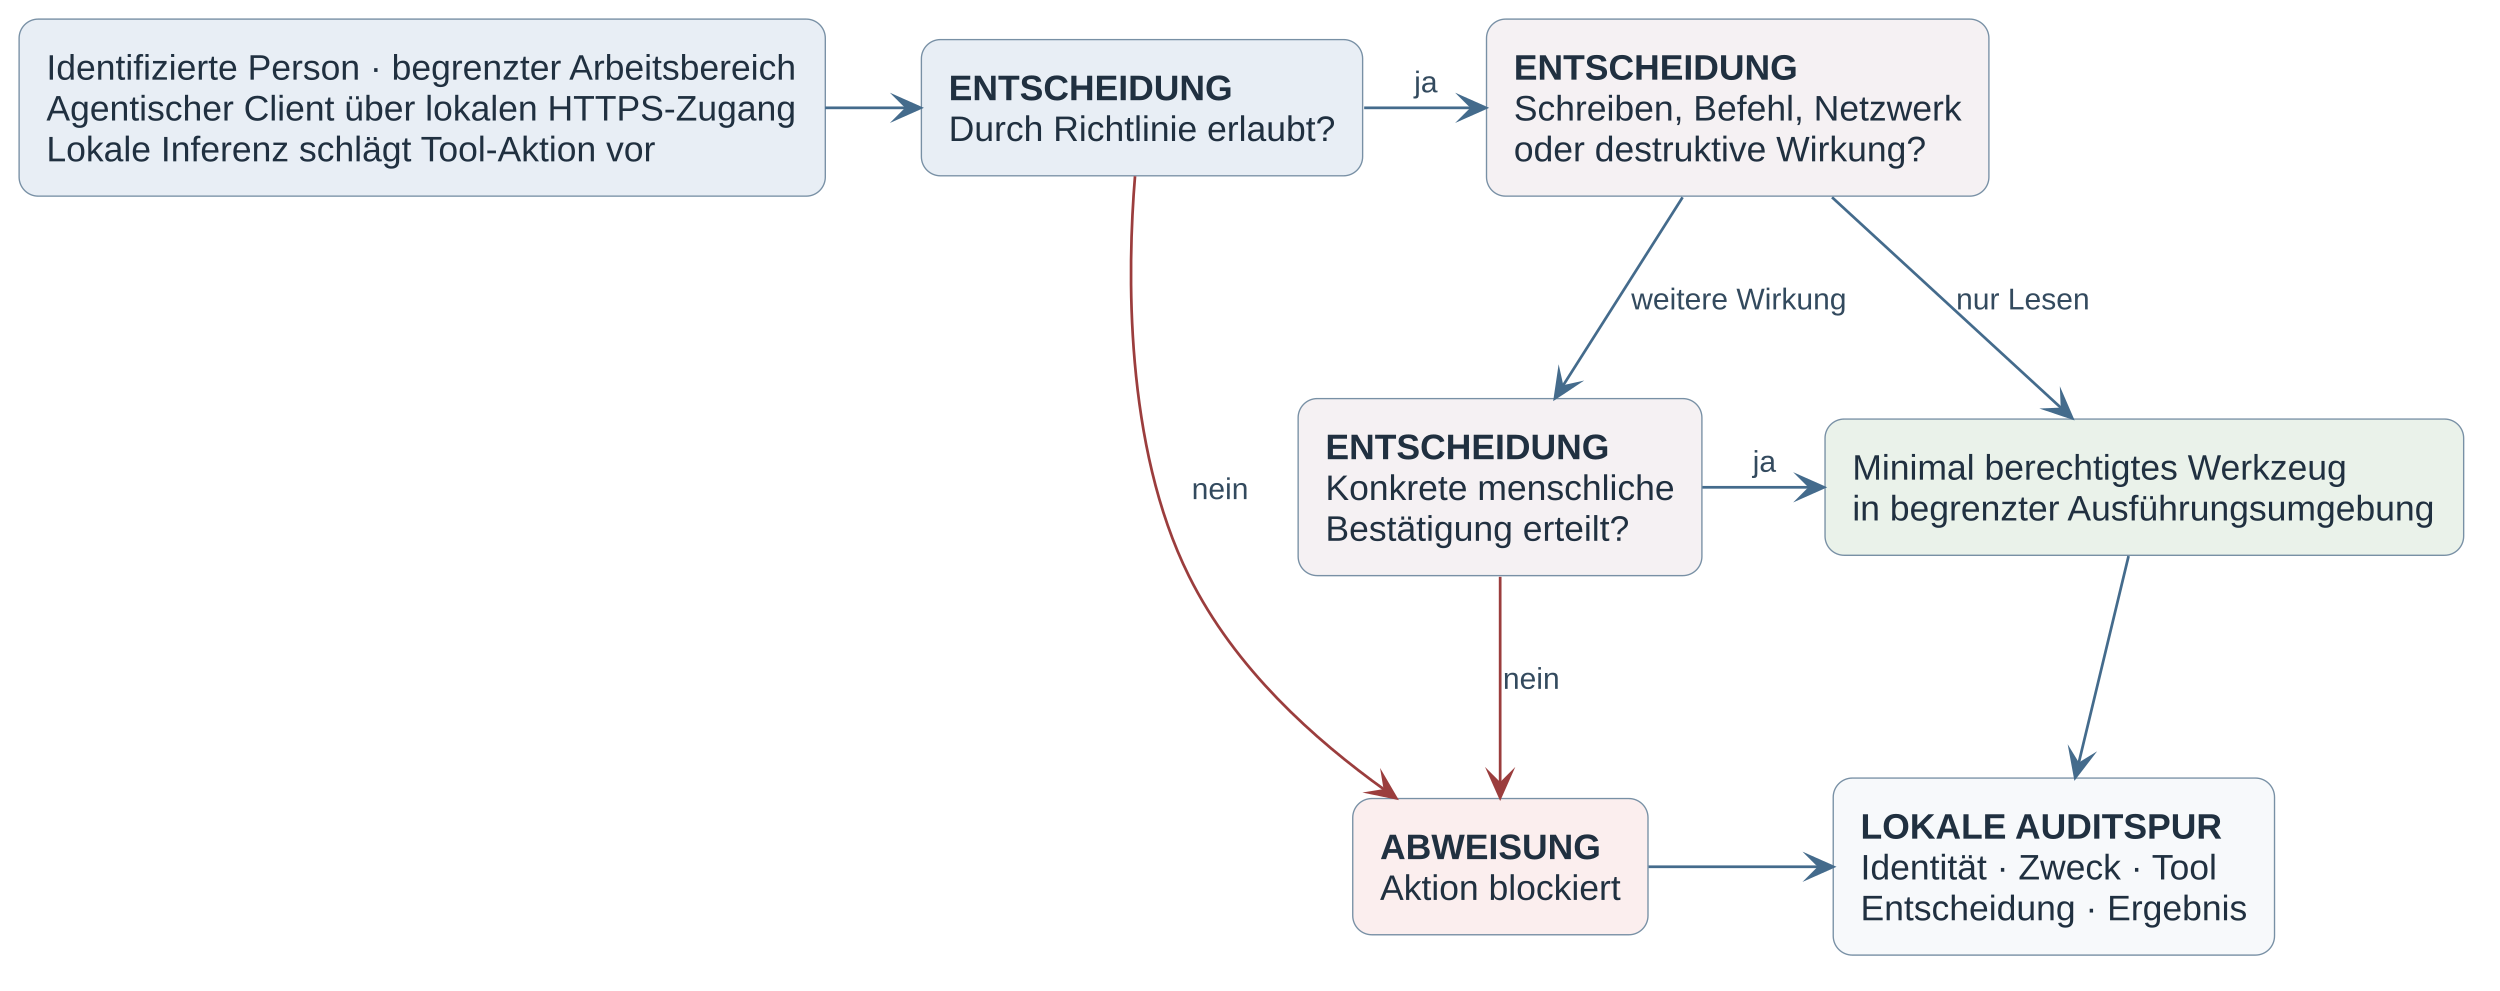
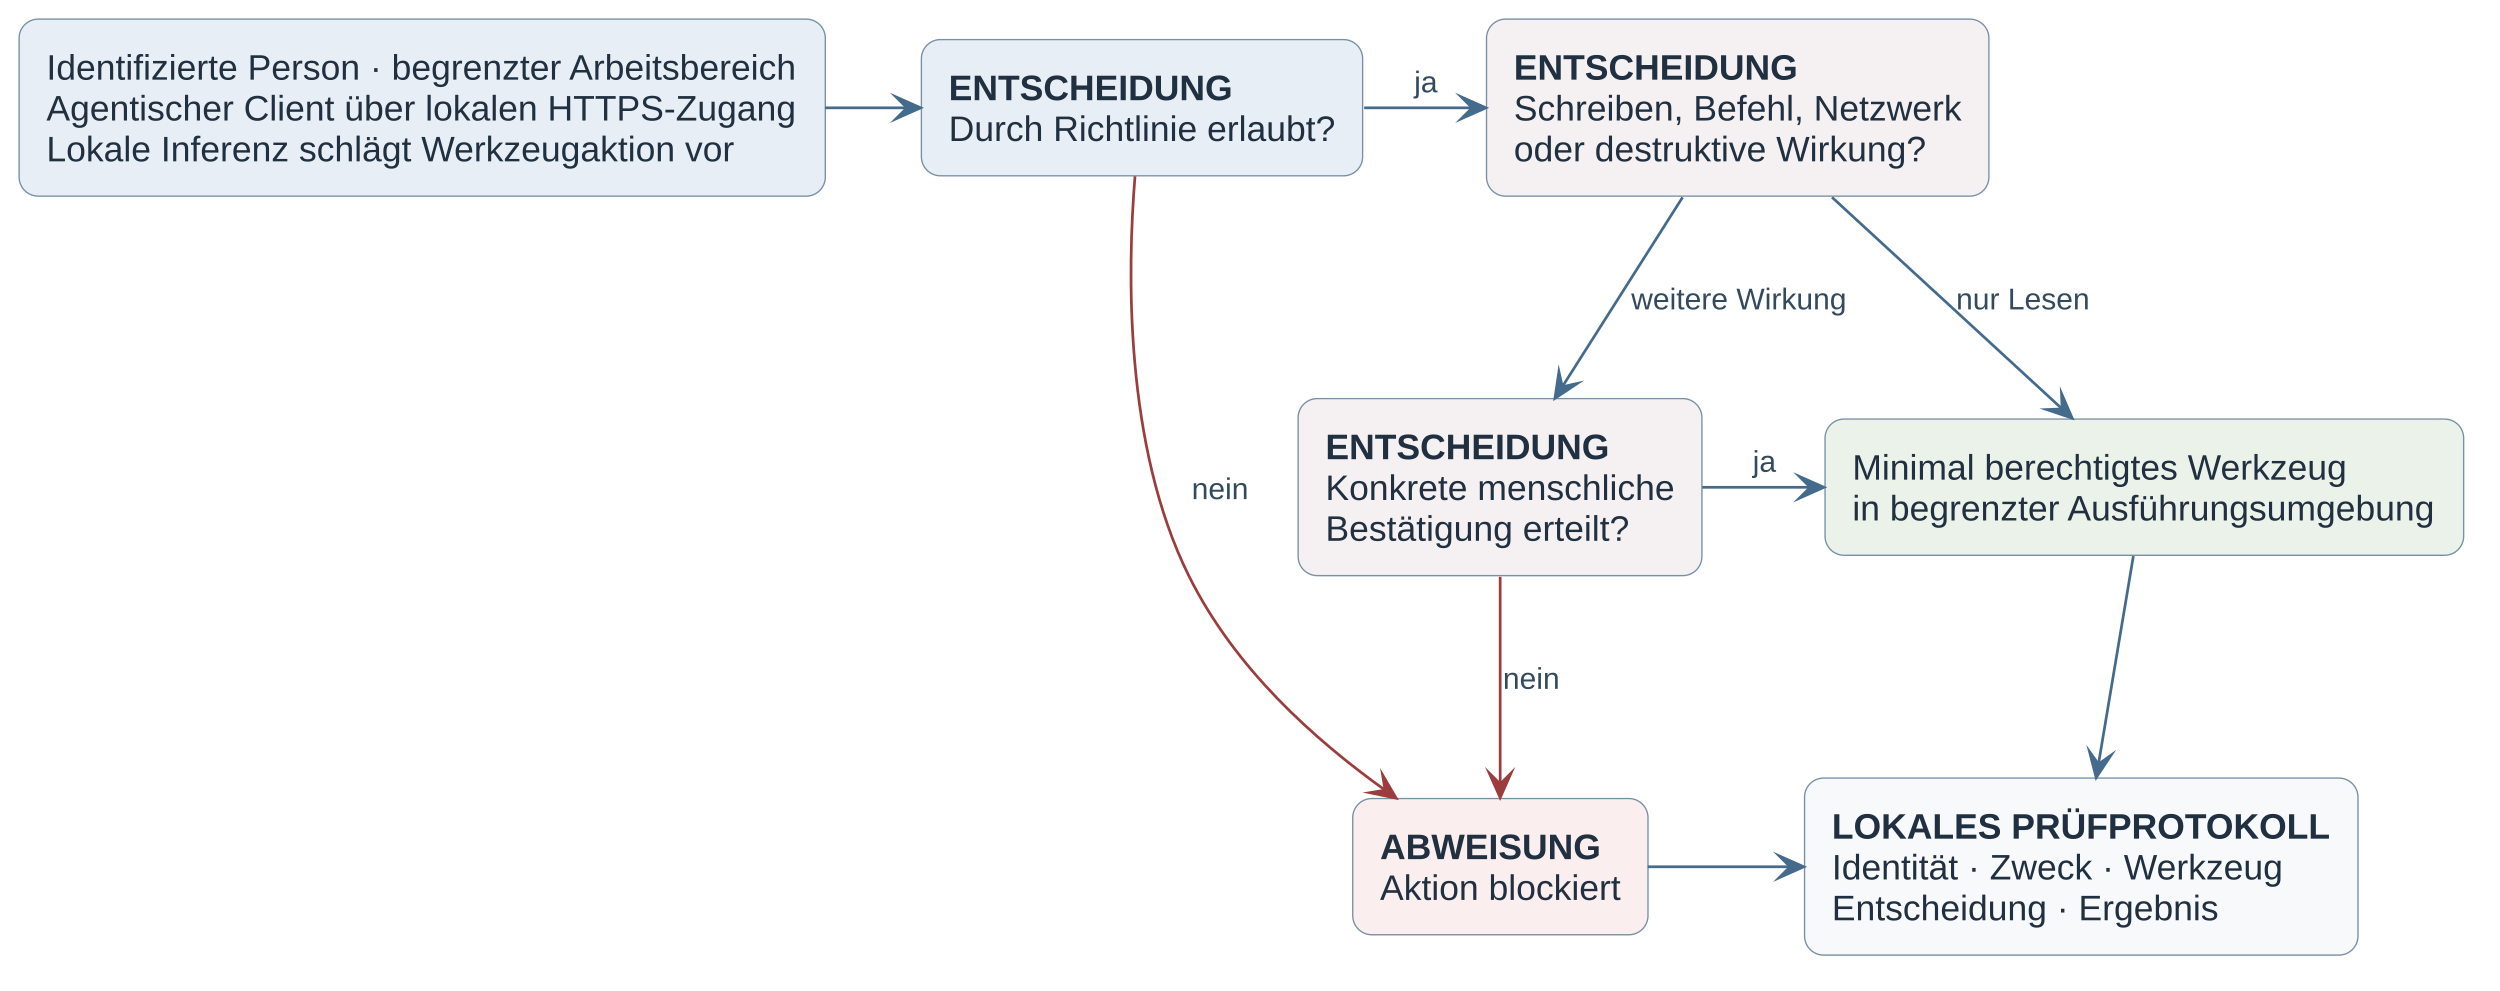
<svg xmlns="http://www.w3.org/2000/svg" contentStyleType="text/css" data-diagram-type="DESCRIPTION" height="680.625px" preserveAspectRatio="none" style="width:1717px;height:680px;background:#FFFFFF;" version="1.1" viewBox="0 0 1717 680" width="1717.5px" zoomAndPan="magnify">
  <defs />
  <g>
    <g class="entity" data-qualified-name="anfrage" data-source-line="18" id="ent0001">
      <rect fill="#E8EEF5" height="121.587" rx="13.125" ry="13.125" style="stroke:#7890A5;stroke-width:0.938;" width="553.695" x="13.125" y="13.125" />
      <text fill="#203040" font-family="Arial" font-size="24.375" lengthAdjust="spacing" textLength="516.195" x="31.875" y="54.739">Identifizierte Person · begrenzter Arbeitsbereich</text>
      <text fill="#203040" font-family="Arial" font-size="24.375" lengthAdjust="spacing" textLength="514.839" x="31.875" y="82.767">Agentischer Client über lokalen HTTPS-Zugang</text>
-       <text fill="#203040" font-family="Arial" font-size="24.375" lengthAdjust="spacing" textLength="421.361" x="31.875" y="110.796">Lokale Inferenz schlägt Tool-Aktion vor</text>
+       <text fill="#203040" font-family="Arial" font-size="24.375" lengthAdjust="spacing" textLength="472.849" x="31.875" y="110.796">Lokale Inferenz schlägt Werkzeugaktion vor</text>
    </g>
    <g class="entity" data-qualified-name="richtlinie" data-source-line="19" id="ent0002">
      <rect fill="#E8EEF5" height="93.558" rx="13.125" ry="13.125" style="stroke:#7890A5;stroke-width:0.938;" width="303.042" x="632.812" y="27.188" />
      <text fill="#203040" font-family="Arial" font-size="24.375" font-weight="700" lengthAdjust="spacing" textLength="195.012" x="651.562" y="68.801">ENTSCHEIDUNG</text>
      <text fill="#203040" font-family="Arial" font-size="24.375" lengthAdjust="spacing" textLength="265.542" x="651.562" y="96.83">Durch Richtlinie erlaubt?</text>
    </g>
    <g class="entity" data-qualified-name="wirkung" data-source-line="20" id="ent0003">
      <rect fill="#F5F1F3" height="121.587" rx="13.125" ry="13.125" style="stroke:#7890A5;stroke-width:0.938;" width="345.044" x="1020.938" y="13.125" />
      <text fill="#203040" font-family="Arial" font-size="24.375" font-weight="700" lengthAdjust="spacing" textLength="195.012" x="1039.688" y="54.739">ENTSCHEIDUNG</text>
      <text fill="#203040" font-family="Arial" font-size="24.375" lengthAdjust="spacing" textLength="307.544" x="1039.688" y="82.767">Schreiben, Befehl, Netzwerk</text>
      <text fill="#203040" font-family="Arial" font-size="24.375" lengthAdjust="spacing" textLength="283.145" x="1039.688" y="110.796">oder destruktive Wirkung?</text>
    </g>
    <g class="entity" data-qualified-name="bestaetigung" data-source-line="21" id="ent0004">
      <rect fill="#F5F1F3" height="121.587" rx="13.125" ry="13.125" style="stroke:#7890A5;stroke-width:0.938;" width="277.31" x="891.562" y="273.75" />
      <text fill="#203040" font-family="Arial" font-size="24.375" font-weight="700" lengthAdjust="spacing" textLength="195.012" x="910.312" y="315.363">ENTSCHEIDUNG</text>
      <text fill="#203040" font-family="Arial" font-size="24.375" lengthAdjust="spacing" textLength="239.81" x="910.312" y="343.392">Konkrete menschliche</text>
      <text fill="#203040" font-family="Arial" font-size="24.375" lengthAdjust="spacing" textLength="208.675" x="910.312" y="371.421">Bestätigung erteilt?</text>
    </g>
    <g class="entity" data-qualified-name="ausfuehrung" data-source-line="22" id="ent0005">
      <rect fill="#EAF2EA" height="93.558" rx="13.125" ry="13.125" style="stroke:#7890A5;stroke-width:0.938;" width="438.604" x="1253.438" y="287.812" />
      <text fill="#203040" font-family="Arial" font-size="24.375" lengthAdjust="spacing" textLength="340.024" x="1272.188" y="329.426">Minimal berechtigtes Werkzeug</text>
      <text fill="#203040" font-family="Arial" font-size="24.375" lengthAdjust="spacing" textLength="401.104" x="1272.188" y="357.455">in begrenzter Ausführungsumgebung</text>
    </g>
    <g class="entity" data-qualified-name="blockiert" data-source-line="23" id="ent0006">
      <rect fill="#FBEEEE" height="93.558" rx="13.125" ry="13.125" style="stroke:#7890A5;stroke-width:0.938;" width="202.781" x="929.062" y="548.438" />
      <text fill="#203040" font-family="Arial" font-size="24.375" font-weight="700" lengthAdjust="spacing" textLength="151.665" x="947.812" y="590.051">ABWEISUNG</text>
      <text fill="#203040" font-family="Arial" font-size="24.375" lengthAdjust="spacing" textLength="165.281" x="947.812" y="618.08">Aktion blockiert</text>
    </g>
    <g class="entity" data-qualified-name="audit" data-source-line="24" id="ent0007">
-       <rect fill="#F7F9FB" height="121.587" rx="13.125" ry="13.125" style="stroke:#7890A5;stroke-width:0.938;" width="303.078" x="1259.062" y="534.375" />
-       <text fill="#203040" font-family="Arial" font-size="24.375" font-weight="700" lengthAdjust="spacing" textLength="249.165" x="1277.812" y="575.989">LOKALE AUDITSPUR</text>
-       <text fill="#203040" font-family="Arial" font-size="24.375" lengthAdjust="spacing" textLength="247.892" x="1277.812" y="604.017">Identität · Zweck · Tool</text>
-       <text fill="#203040" font-family="Arial" font-size="24.375" lengthAdjust="spacing" textLength="265.578" x="1277.812" y="632.046">Entscheidung · Ergebnis</text>
+       <rect fill="#F7F9FB" height="121.587" rx="13.125" ry="13.125" style="stroke:#7890A5;stroke-width:0.938;" width="380.095" x="1239.375" y="534.375" />
+       <text fill="#203040" font-family="Arial" font-size="24.375" font-weight="700" lengthAdjust="spacing" textLength="342.595" x="1258.125" y="575.989">LOKALES PRÜFPROTOKOLL</text>
+       <text fill="#203040" font-family="Arial" font-size="24.375" lengthAdjust="spacing" textLength="310.198" x="1258.125" y="604.017">Identität · Zweck · Werkzeug</text>
+       <text fill="#203040" font-family="Arial" font-size="24.375" lengthAdjust="spacing" textLength="265.578" x="1258.125" y="632.046">Entscheidung · Ergebnis</text>
    </g>
    <g class="link" data-entity-1="ent0001" data-entity-2="ent0002" data-link-type="dependency" data-source-line="26" id="lnk8">
      <path d="M566.681,74.062 C588.525,74.062 601.013,74.062 622.875,74.062" fill="none" id="anfrage-to-richtlinie" style="stroke:#446B8C;stroke-width:1.875;" />
      <polygon fill="#446B8C" points="632.25,74.062,615.375,66.562,622.875,74.062,615.375,81.562,632.25,74.062" style="stroke:#446B8C;stroke-width:1.875;stroke-linejoin:miter;stroke-miterlimit:10;" />
    </g>
    <g class="link" data-entity-1="ent0002" data-entity-2="ent0003" data-link-type="dependency" data-source-line="27" id="lnk9">
      <path d="M936.9,74.062 C964.125,74.062 983.325,74.062 1011.094,74.062" fill="none" id="richtlinie-to-wirkung" style="stroke:#446B8C;stroke-width:1.875;" />
      <polygon fill="#446B8C" points="1020.469,74.062,1003.594,66.562,1011.094,74.062,1003.594,81.562,1020.469,74.062" style="stroke:#446B8C;stroke-width:1.875;stroke-linejoin:miter;stroke-miterlimit:10;" />
      <text fill="#334A5E" font-family="Arial" font-size="20.625" lengthAdjust="spacing" textLength="16.053" x="971.25" y="63.408">ja</text>
    </g>
    <g class="link" data-entity-1="ent0002" data-entity-2="ent0006" data-link-type="dependency" data-source-line="28" id="lnk10">
      <path d="M779.531,121.05 C774.225,185.55 772.087,306.244 816.562,395.625 C848.325,459.45 902.327,507.507 951.283,542.72" fill="none" id="richtlinie-to-blockiert" style="stroke:#9B3D3D;stroke-width:1.875;" />
      <polygon fill="#9B3D3D" points="958.894,548.194,949.574,532.252,951.283,542.72,940.815,544.429,958.894,548.194" style="stroke:#9B3D3D;stroke-width:1.875;stroke-linejoin:miter;stroke-miterlimit:10;" />
      <text fill="#334A5E" font-family="Arial" font-size="20.625" lengthAdjust="spacing" textLength="38.994" x="818.438" y="342.784">nein</text>
    </g>
    <g class="link" data-entity-1="ent0003" data-entity-2="ent0004" data-link-type="dependency" data-source-line="29" id="lnk11">
      <path d="M1155.6,135.506 C1129.256,177.019 1099.275,224.21 1072.968,265.648" fill="none" id="wirkung-to-bestaetigung" style="stroke:#446B8C;stroke-width:1.875;" />
      <polygon fill="#446B8C" points="1067.944,273.562,1083.32,263.336,1072.968,265.648,1070.656,255.296,1067.944,273.562" style="stroke:#446B8C;stroke-width:1.875;stroke-linejoin:miter;stroke-miterlimit:10;" />
      <text fill="#334A5E" font-family="Arial" font-size="20.625" lengthAdjust="spacing" textLength="147.859" x="1120.312" y="212.471">weitere Wirkung</text>
    </g>
    <g class="link" data-entity-1="ent0003" data-entity-2="ent0005" data-link-type="dependency" data-source-line="30" id="lnk12">
      <path d="M1258.237,135.506 C1308.525,181.762 1370.306,238.566 1416.281,280.848" fill="none" id="wirkung-to-ausfuehrung" style="stroke:#446B8C;stroke-width:1.875;" />
      <polygon fill="#446B8C" points="1423.181,287.194,1415.837,270.25,1416.281,280.848,1405.683,281.291,1423.181,287.194" style="stroke:#446B8C;stroke-width:1.875;stroke-linejoin:miter;stroke-miterlimit:10;" />
      <text fill="#334A5E" font-family="Arial" font-size="20.625" lengthAdjust="spacing" textLength="91.735" x="1343.438" y="212.471">nur Lesen</text>
    </g>
    <g class="link" data-entity-1="ent0004" data-entity-2="ent0005" data-link-type="dependency" data-source-line="31" id="lnk13">
      <path d="M1169.1,334.688 C1195.725,334.688 1214.812,334.688 1243.256,334.688" fill="none" id="bestaetigung-to-ausfuehrung" style="stroke:#446B8C;stroke-width:1.875;" />
      <polygon fill="#446B8C" points="1252.631,334.688,1235.756,327.188,1243.256,334.688,1235.756,342.188,1252.631,334.688" style="stroke:#446B8C;stroke-width:1.875;stroke-linejoin:miter;stroke-miterlimit:10;" />
      <text fill="#334A5E" font-family="Arial" font-size="20.625" lengthAdjust="spacing" textLength="16.053" x="1203.75" y="324.034">ja</text>
    </g>
    <g class="link" data-entity-1="ent0004" data-entity-2="ent0006" data-link-type="dependency" data-source-line="32" id="lnk14">
      <path d="M1030.312,396.131 C1030.312,442.387 1030.312,496.163 1030.312,538.444" fill="none" id="bestaetigung-to-blockiert" style="stroke:#9B3D3D;stroke-width:1.875;" />
      <polygon fill="#9B3D3D" points="1030.312,547.819,1037.812,530.944,1030.312,538.444,1022.812,530.944,1030.312,547.819" style="stroke:#9B3D3D;stroke-width:1.875;stroke-linejoin:miter;stroke-miterlimit:10;" />
      <text fill="#334A5E" font-family="Arial" font-size="20.625" lengthAdjust="spacing" textLength="38.994" x="1032.188" y="473.096">nein</text>
    </g>
    <g class="link" data-entity-1="ent0005" data-entity-2="ent0007" data-link-type="dependency" data-source-line="33" id="lnk15">
-       <path d="M1461.9,381.9 C1451.7,424.238 1438.593,478.591 1427.437,524.96" fill="none" id="ausfuehrung-to-audit" style="stroke:#446B8C;stroke-width:1.875;" />
-       <polygon fill="#446B8C" points="1425.244,534.075,1436.483,519.423,1427.437,524.96,1421.899,515.914,1425.244,534.075" style="stroke:#446B8C;stroke-width:1.875;stroke-linejoin:miter;stroke-miterlimit:10;" />
+       <path d="M1465.2,381.9 C1458.094,424.238 1448.995,478.461 1441.214,524.829" fill="none" id="ausfuehrung-to-audit" style="stroke:#446B8C;stroke-width:1.875;" />
+       <polygon fill="#446B8C" points="1439.662,534.075,1449.852,518.674,1441.214,524.829,1435.059,516.192,1439.662,534.075" style="stroke:#446B8C;stroke-width:1.875;stroke-linejoin:miter;stroke-miterlimit:10;" />
    </g>
    <g class="link" data-entity-1="ent0006" data-entity-2="ent0007" data-link-type="dependency" data-source-line="34" id="lnk16">
-       <path d="M1132.162,595.312 C1174.444,595.312 1207.369,595.312 1249.65,595.312" fill="none" id="blockiert-to-audit" style="stroke:#446B8C;stroke-width:1.875;" />
-       <polygon fill="#446B8C" points="1259.025,595.312,1242.15,587.812,1249.65,595.312,1242.15,602.812,1259.025,595.312" style="stroke:#446B8C;stroke-width:1.875;stroke-linejoin:miter;stroke-miterlimit:10;" />
+       <path d="M1131.713,595.312 C1167.412,595.312 1193.737,595.312 1229.419,595.312" fill="none" id="blockiert-to-audit" style="stroke:#446B8C;stroke-width:1.875;" />
+       <polygon fill="#446B8C" points="1238.794,595.312,1221.919,587.812,1229.419,595.312,1221.919,602.812,1238.794,595.312" style="stroke:#446B8C;stroke-width:1.875;stroke-linejoin:miter;stroke-miterlimit:10;" />
    </g>
  </g>
</svg>
